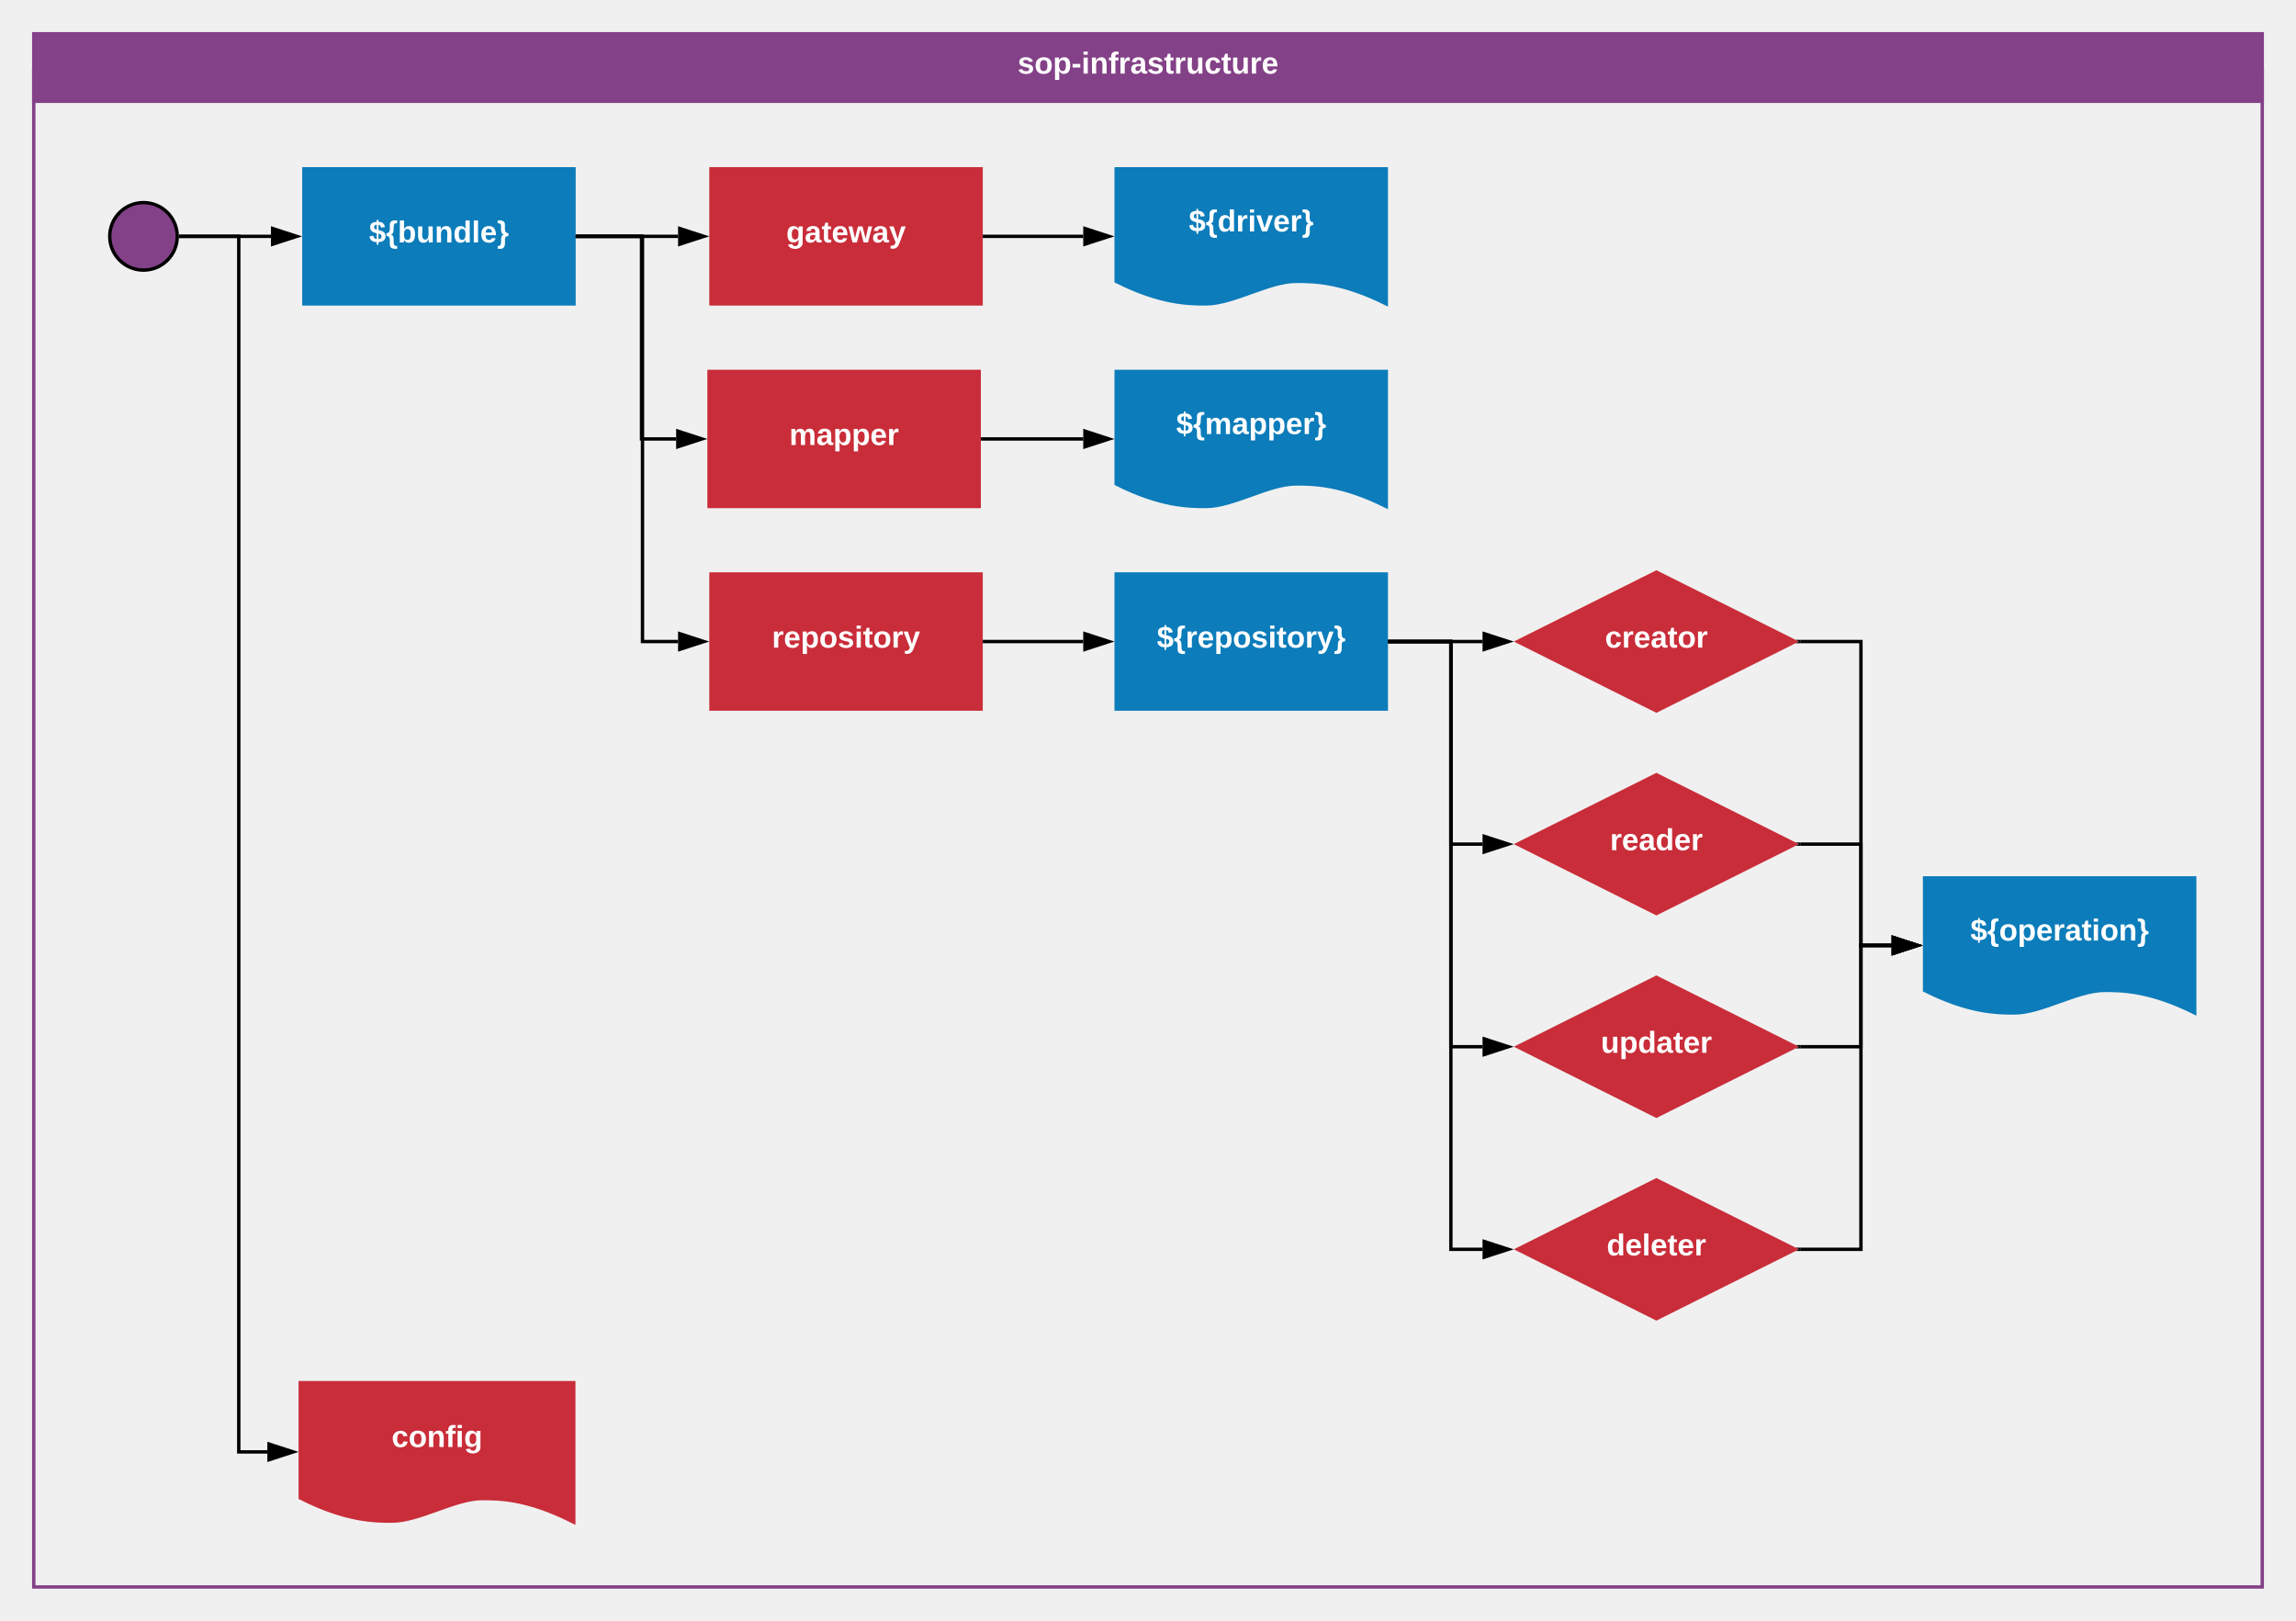
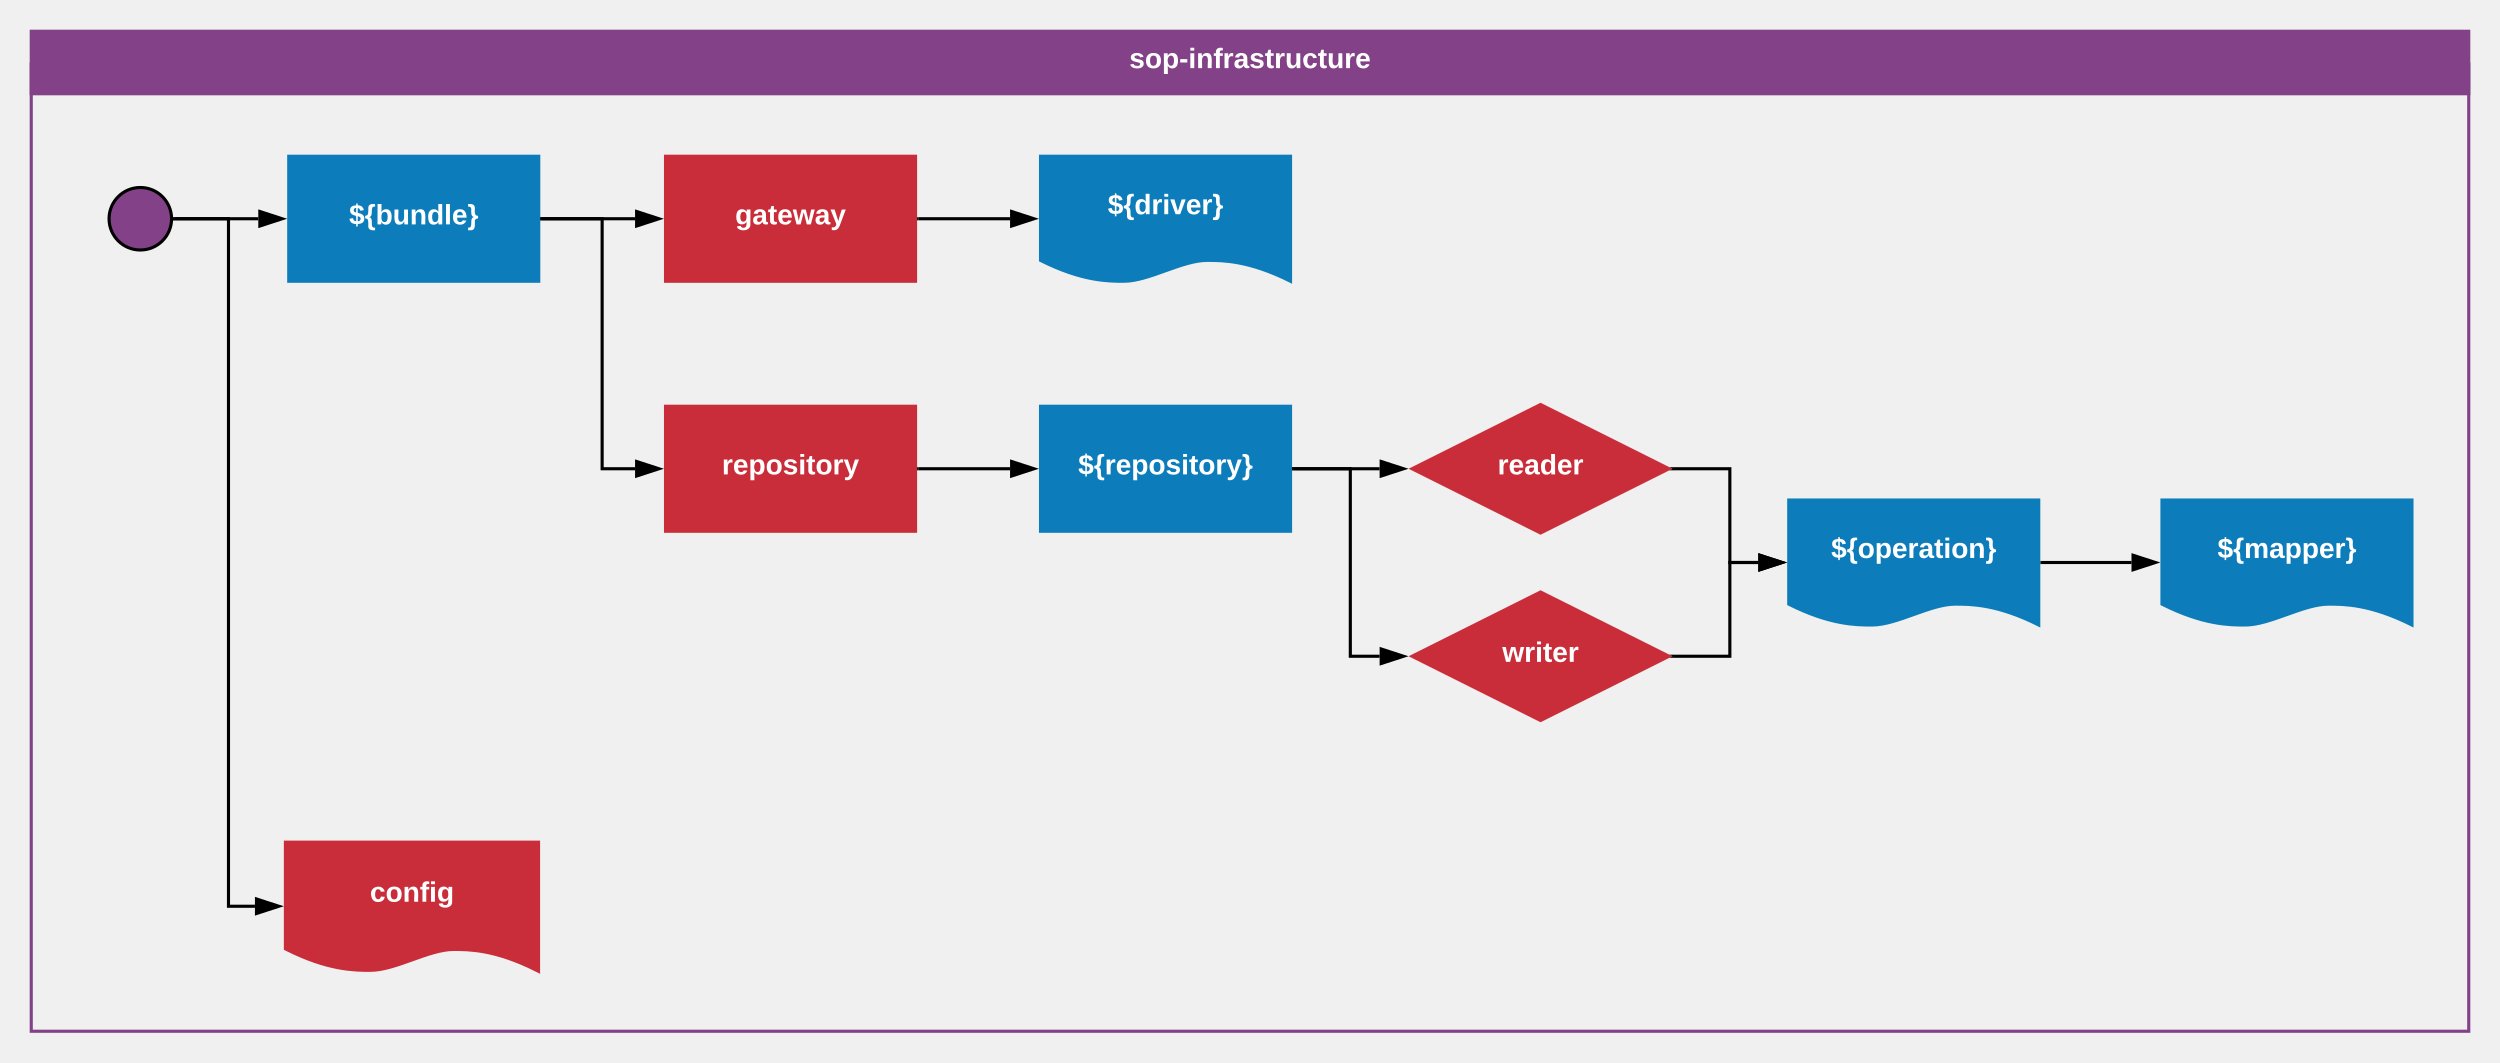
- <svg xmlns="http://www.w3.org/2000/svg" xmlns:ns1="lucid" xmlns:xlink="http://www.w3.org/1999/xlink" width="1360" height="960">
+ <svg xmlns="http://www.w3.org/2000/svg" xmlns:ns1="lucid" xmlns:xlink="http://www.w3.org/1999/xlink" width="1600" height="680">
  <g transform="translate(-60 -60)" ns1:page-tab-id="0_0">
-     <path d="M240 160h160v80H240z" stroke="#0c7cba" stroke-width="2" fill="#0c7cba" />
-     <use xlink:href="#a" transform="matrix(1,0,0,1,245,165) translate(33.6 38.6)" />
-     <path d="M481.14 160h160v80h-160z" stroke="#c92d39" stroke-width="2" fill="#c92d39" />
-     <use xlink:href="#b" transform="matrix(1,0,0,1,486.1376,165) translate(39.55 38.6)" />
-     <path d="M481.14 400h160v80h-160z" stroke="#c92d39" stroke-width="2" fill="#c92d39" />
-     <use xlink:href="#c" transform="matrix(1,0,0,1,486.1376,405) translate(31.1 38.6)" />
-     <path d="M721.14 400h160v80h-160z" stroke="#0c7cba" stroke-width="2" fill="#0c7cba" />
-     <use xlink:href="#d" transform="matrix(1,0,0,1,726.1376,405) translate(19.1 38.6)" />
-     <path d="M721.14 160h160v80c-26.72-13.36-43.36-13.36-53.44-13.36-16 0-37.28 13.36-53.28 13.36-9.92 0-26.72 0-53.28-13.36z" stroke="#0c7cba" stroke-width="2" fill="#0c7cba" />
-     <use xlink:href="#e" transform="matrix(1,0,0,1,726.1376,165) translate(38.025 32.1)" />
-     <path d="M1041.14 400l80 40-80 40-80-40z" stroke="#c92d39" stroke-width="4" fill="#c92d39" />
-     <use xlink:href="#f" transform="matrix(1,0,0,1,966.1376,405) translate(44.55 38.6)" />
-     <path d="M1041.14 520l80 40-80 40-80-40z" stroke="#c92d39" stroke-width="4" fill="#c92d39" />
-     <use xlink:href="#g" transform="matrix(1,0,0,1,966.1376,525) translate(47.525 38.6)" />
-     <path d="M1041.14 640l80 40-80 40-80-40z" stroke="#c92d39" stroke-width="4" fill="#c92d39" />
-     <use xlink:href="#h" transform="matrix(1,0,0,1,966.1376,645) translate(42.1 38.6)" />
-     <path d="M1041.14 760l80 40-80 40-80-40z" stroke="#c92d39" stroke-width="4" fill="#c92d39" />
-     <use xlink:href="#i" transform="matrix(1,0,0,1,966.1376,765) translate(45.55 38.6)" />
-     <path d="M167 200h53.5" stroke="#000" stroke-width="2" fill="none" />
-     <path d="M167.03 201h-1.15l.12-.96-.03-1.04h1.06z" />
-     <path d="M235.76 200l-14.26 4.64v-9.28z" stroke="#000" stroke-width="2" />
-     <path d="M402 200h59.64" stroke="#000" stroke-width="2" fill="none" />
-     <path d="M402.03 201H401v-2h1.03z" />
-     <path d="M476.9 200l-14.26 4.64v-9.28z" stroke="#000" stroke-width="2" />
-     <path d="M402 200h38.57v240h21.07" stroke="#000" stroke-width="2" fill="none" />
-     <path d="M402.03 201H401v-2h1.03z" />
-     <path d="M476.9 440l-14.26 4.64v-9.28z" stroke="#000" stroke-width="2" />
-     <path d="M643.14 200h58.5" stroke="#000" stroke-width="2" fill="none" />
-     <path d="M643.16 201h-1.02v-2h1.02z" />
-     <path d="M716.9 200l-14.26 4.64v-9.28z" stroke="#000" stroke-width="2" />
-     <path d="M643.14 440h58.5" stroke="#000" stroke-width="2" fill="none" />
-     <path d="M643.16 441h-1.02v-2h1.02z" />
-     <path d="M716.9 440l-14.26 4.64v-9.28z" stroke="#000" stroke-width="2" />
-     <path d="M883.14 440h55.02" stroke="#000" stroke-width="2" fill="none" />
-     <path d="M883.16 441h-1.02v-2h1.02z" />
-     <path d="M953.43 440l-14.27 4.64v-9.28z" stroke="#000" stroke-width="2" />
-     <path d="M883.14 440h36.26v120h18.76" stroke="#000" stroke-width="2" fill="none" />
-     <path d="M883.16 441h-1.02v-2h1.02z" />
-     <path d="M953.43 560l-14.27 4.64v-9.28z" stroke="#000" stroke-width="2" />
-     <path d="M883.14 440h36.26v360h18.76" stroke="#000" stroke-width="2" fill="none" />
-     <path d="M883.16 441h-1.02v-2h1.02z" />
-     <path d="M953.43 800l-14.27 4.64v-9.28z" stroke="#000" stroke-width="2" />
-     <path d="M883.14 440h36.26v240h18.76" stroke="#000" stroke-width="2" fill="none" />
-     <path d="M883.16 441h-1.02v-2h1.02z" />
-     <path d="M953.43 680l-14.27 4.64v-9.28z" stroke="#000" stroke-width="2" />
-     <path d="M80 100v900h1320V100" stroke="#834187" stroke-width="2" fill="none" />
-     <path d="M80 80h1320v40H80z" stroke="#834187" stroke-width="2" fill="#834187" />
-     <use xlink:href="#j" transform="matrix(1,0,0,1,100,80) translate(562.725 23.6)" />
-     <path d="M238.86 880h160v80c-26.72-13.36-43.36-13.36-53.44-13.36-16 0-37.28 13.36-53.28 13.36-9.92 0-26.72 0-53.28-13.36z" stroke="#c92d39" stroke-width="4" fill="#c92d39" />
-     <use xlink:href="#k" transform="matrix(1,0,0,1,243.8624,885) translate(48.1 32.1)" />
-     <path d="M167 200h34.43v720h16.93" stroke="#000" stroke-width="2" fill="none" />
-     <path d="M167.03 201h-1.15l.12-.96-.03-1.04h1.06z" />
-     <path d="M233.63 920l-14.27 4.64v-9.28z" stroke="#000" stroke-width="2" />
-     <path d="M1126.6 440h35.7v180h18.2" stroke="#000" stroke-width="2" fill="none" />
-     <path d="M1126.64 441h-3.03l2-1-2-1h3.04z" />
-     <path d="M1195.76 620l-14.26 4.64v-9.28z" stroke="#000" stroke-width="2" />
-     <path d="M1126.6 560h35.7v60h18.2" stroke="#000" stroke-width="2" fill="none" />
-     <path d="M1126.64 561h-3.03l2-1-2-1h3.04z" />
-     <path d="M1195.76 620l-14.26 4.64v-9.28z" stroke="#000" stroke-width="2" />
-     <path d="M165 200c0 11.05-8.95 20-20 20s-20-8.95-20-20 8.95-20 20-20 20 8.95 20 20z" stroke="#000" stroke-width="2" fill="#834187" />
-     <path d="M480 280h160v80H480z" stroke="#c92d39" stroke-width="2" fill="#c92d39" />
-     <use xlink:href="#l" transform="matrix(1,0,0,1,485,285) translate(42.55 38.6)" />
-     <path d="M402 200h38v120h20.5" stroke="#000" stroke-width="2" fill="none" />
-     <path d="M402.03 201H401v-2h1.03z" />
-     <path d="M475.76 320l-14.26 4.64v-9.28z" stroke="#000" stroke-width="2" />
-     <path d="M721.14 280h160v80c-26.72-13.36-43.36-13.36-53.44-13.36-16 0-37.28 13.36-53.28 13.36-9.92 0-26.72 0-53.28-13.36z" stroke="#0c7cba" stroke-width="2" fill="#0c7cba" />
-     <use xlink:href="#m" transform="matrix(1,0,0,1,726.1376,285) translate(30.55 32.1)" />
-     <path d="M642 320h59.64" stroke="#000" stroke-width="2" fill="none" />
-     <path d="M642.03 321H641v-2h1.03z" />
-     <path d="M716.9 320l-14.26 4.64v-9.28z" stroke="#000" stroke-width="2" />
-     <path d="M1126.6 800h35.7V620h18.2" stroke="#000" stroke-width="2" fill="none" />
-     <path d="M1126.64 801h-3.03l2-1-2-1h3.04z" />
-     <path d="M1195.76 620l-14.26 4.64v-9.28z" stroke="#000" stroke-width="2" />
-     <path d="M1126.6 680h35.7v-60h18.2" stroke="#000" stroke-width="2" fill="none" />
-     <path d="M1126.64 681h-3.03l2-1-2-1h3.04z" />
-     <path d="M1195.76 620l-14.26 4.64v-9.28z" stroke="#000" stroke-width="2" />
-     <path d="M1200 580h160v80c-26.72-13.36-43.36-13.36-53.44-13.36-16 0-37.28 13.36-53.28 13.36-9.92 0-26.72 0-53.28-13.36z" stroke="#0c7cba" stroke-width="2" fill="#0c7cba" />
-     <use xlink:href="#n" transform="matrix(1,0,0,1,1205,585) translate(22.125 32.1)" />
+     <path d="M244.8 160h160v80h-160z" stroke="#0c7cba" stroke-width="2" fill="#0c7cba" />
+     <use xlink:href="#a" transform="matrix(1,0,0,1,249.8,165) translate(33.6 38.6)" />
+     <path d="M485.94 160h160v80h-160z" stroke="#c92d39" stroke-width="2" fill="#c92d39" />
+     <use xlink:href="#b" transform="matrix(1,0,0,1,490.9376,165) translate(39.55 38.6)" />
+     <path d="M485.94 320h160v80h-160z" stroke="#c92d39" stroke-width="2" fill="#c92d39" />
+     <use xlink:href="#c" transform="matrix(1,0,0,1,490.9376,325) translate(31.1 38.6)" />
+     <path d="M725.94 320h160v80h-160z" stroke="#0c7cba" stroke-width="2" fill="#0c7cba" />
+     <use xlink:href="#d" transform="matrix(1,0,0,1,730.9376,325) translate(19.1 38.6)" />
+     <path d="M725.94 160h160v80c-26.72-13.36-43.36-13.36-53.44-13.36-16 0-37.28 13.36-53.28 13.36-9.92 0-26.72 0-53.28-13.36z" stroke="#0c7cba" stroke-width="2" fill="#0c7cba" />
+     <use xlink:href="#e" transform="matrix(1,0,0,1,730.9376,165) translate(38.025 32.1)" />
+     <path d="M1045.94 320l80 40-80 40-80-40z" stroke="#c92d39" stroke-width="4" fill="#c92d39" />
+     <use xlink:href="#f" transform="matrix(1,0,0,1,970.9376,325) translate(47.525 38.6)" />
+     <path d="M1045.94 440l80 40-80 40-80-40z" stroke="#c92d39" stroke-width="4" fill="#c92d39" />
+     <use xlink:href="#g" transform="matrix(1,0,0,1,970.9376,445) translate(50.525 38.6)" />
+     <path d="M171.8 200h53.5" stroke="#000" stroke-width="2" fill="none" />
+     <path d="M171.83 201h-1.15l.12-.96-.03-1.04h1.06z" />
+     <path d="M240.56 200l-14.26 4.64v-9.28z" stroke="#000" stroke-width="2" />
+     <path d="M406.8 200h59.64" stroke="#000" stroke-width="2" fill="none" />
+     <path d="M406.83 201h-1.03v-2h1.03z" />
+     <path d="M481.7 200l-14.26 4.64v-9.28z" stroke="#000" stroke-width="2" />
+     <path d="M406.8 200h38.57v160h21.07" stroke="#000" stroke-width="2" fill="none" />
+     <path d="M406.83 201h-1.03v-2h1.03z" />
+     <path d="M481.7 360l-14.26 4.64v-9.28z" stroke="#000" stroke-width="2" />
+     <path d="M647.94 200h58.5" stroke="#000" stroke-width="2" fill="none" />
+     <path d="M647.96 201h-1.02v-2h1.02z" />
+     <path d="M721.7 200l-14.26 4.64v-9.28z" stroke="#000" stroke-width="2" />
+     <path d="M647.94 360h58.5" stroke="#000" stroke-width="2" fill="none" />
+     <path d="M647.96 361h-1.02v-2h1.02z" />
+     <path d="M721.7 360l-14.26 4.64v-9.28z" stroke="#000" stroke-width="2" />
+     <path d="M887.94 360h55.02" stroke="#000" stroke-width="2" fill="none" />
+     <path d="M887.96 361h-1.02v-2h1.02z" />
+     <path d="M958.23 360l-14.27 4.64v-9.28z" stroke="#000" stroke-width="2" />
+     <path d="M887.94 360h36.26v120h18.76" stroke="#000" stroke-width="2" fill="none" />
+     <path d="M887.96 361h-1.02v-2h1.02z" />
+     <path d="M958.23 480l-14.27 4.64v-9.28z" stroke="#000" stroke-width="2" />
+     <path d="M80 100v620h1560V100" stroke="#834187" stroke-width="2" fill="none" />
+     <path d="M80 80h1560v40H80z" stroke="#834187" stroke-width="2" fill="#834187" />
+     <use xlink:href="#h" transform="matrix(1,0,0,1,100,80) translate(682.725 23.6)" />
+     <path d="M243.66 600h160v80c-26.72-13.36-43.36-13.36-53.44-13.36-16 0-37.28 13.36-53.28 13.36-9.92 0-26.72 0-53.28-13.36z" stroke="#c92d39" stroke-width="4" fill="#c92d39" />
+     <use xlink:href="#i" transform="matrix(1,0,0,1,248.6624,605) translate(48.1 32.1)" />
+     <path d="M171.8 200h34.43v440h16.93" stroke="#000" stroke-width="2" fill="none" />
+     <path d="M171.83 201h-1.15l.12-.96-.03-1.04h1.06z" />
+     <path d="M238.43 640l-14.27 4.64v-9.28z" stroke="#000" stroke-width="2" />
+     <path d="M1131.4 360h35.7v60h18.2" stroke="#000" stroke-width="2" fill="none" />
+     <path d="M1131.44 361h-3.03l2-1-2-1h3.04z" />
+     <path d="M1200.56 420l-14.26 4.64v-9.28z" stroke="#000" stroke-width="2" />
+     <path d="M169.8 200c0 11.05-8.95 20-20 20s-20-8.95-20-20 8.95-20 20-20 20 8.95 20 20z" stroke="#000" stroke-width="2" fill="#834187" />
+     <path d="M1443.66 380h160v80c-26.72-13.36-43.36-13.36-53.44-13.36-16 0-37.28 13.36-53.28 13.36-9.92 0-26.72 0-53.28-13.36z" stroke="#0c7cba" stroke-width="2" fill="#0c7cba" />
+     <use xlink:href="#j" transform="matrix(1,0,0,1,1448.662,385) translate(30.55 32.1)" />
+     <path d="M1366.8 420h57.36" stroke="#000" stroke-width="2" fill="none" />
+     <path d="M1366.83 421h-1.03v-2h1.03z" />
+     <path d="M1439.43 420l-14.27 4.64v-9.28z" stroke="#000" stroke-width="2" />
+     <path d="M1131.4 480h35.7v-60h18.2" stroke="#000" stroke-width="2" fill="none" />
+     <path d="M1131.44 481h-3.03l2-1-2-1h3.04z" />
+     <path d="M1200.56 420l-14.26 4.64v-9.28z" stroke="#000" stroke-width="2" />
+     <path d="M1204.8 380h160v80c-26.72-13.36-43.36-13.36-53.44-13.36-16 0-37.28 13.36-53.28 13.36-9.92 0-26.72 0-53.28-13.36z" stroke="#0c7cba" stroke-width="2" fill="#0c7cba" />
+     <use xlink:href="#k" transform="matrix(1,0,0,1,1209.8,385) translate(22.125 32.1)" />
    <defs>
-       <path fill="#fff" d="M111-147c44 9 85 22 84 75-1 49-35 65-84 68v31H91V-4C40-5 12-27 5-72l45-8c4 24 15 38 41 40-2-22 4-51-2-69-39-10-76-22-76-72 0-47 35-60 78-63v-23h20v23c47 1 70 23 78 62l-46 7c-4-18-12-32-32-34v62zm-20-63c-33-4-45 46-13 54 4 1 8 2 13 4v-58zm20 170c39 5 53-51 15-60-7-2-7-2-15-4v64" id="o" />
-       <path fill="#fff" d="M133 41v34c-50 4-88-6-87-53 0-46 9-101-40-98v-34c48 2 40-52 40-98-1-47 37-57 87-53v34c-79-14-6 124-77 134 73 11-4 147 77 134" id="p" />
-       <path fill="#fff" d="M135-194c52 0 70 43 70 98 0 56-19 99-73 100-30 1-46-15-58-35L72 0H24l1-261h50v104c11-23 29-37 60-37zM114-30c31 0 40-27 40-66 0-37-7-63-39-63s-41 28-41 65c0 36 8 64 40 64" id="q" />
-       <path fill="#fff" d="M85 4C-2 5 27-109 22-190h50c7 57-23 150 33 157 60-5 35-97 40-157h50l1 190h-47c-2-12 1-28-3-38-12 25-28 42-61 42" id="r" />
-       <path fill="#fff" d="M135-194c87-1 58 113 63 194h-50c-7-57 23-157-34-157-59 0-34 97-39 157H25l-1-190h47c2 12-1 28 3 38 12-26 28-41 61-42" id="s" />
-       <path fill="#fff" d="M88-194c31-1 46 15 58 34l-1-101h50l1 261h-48c-2-10 0-23-3-31C134-8 116 4 84 4 32 4 16-41 15-95c0-56 19-97 73-99zm17 164c33 0 40-30 41-66 1-37-9-64-41-64s-38 30-39 65c0 43 13 65 39 65" id="t" />
-       <path fill="#fff" d="M25 0v-261h50V0H25" id="u" />
-       <path fill="#fff" d="M185-48c-13 30-37 53-82 52C43 2 14-33 14-96s30-98 90-98c62 0 83 45 84 108H66c0 31 8 55 39 56 18 0 30-7 34-22zm-45-69c5-46-57-63-70-21-2 6-4 13-4 21h74" id="v" />
-       <path fill="#fff" d="M94-36c2 56 4 113-52 111H8V41C85 54 13-83 84-94c-39-5-38-51-36-97 1-27-12-38-40-36v-34c49-4 87 6 86 53s-8 101 41 98v34c-26 1-42 13-41 40" id="w" />
+       <path fill="#fff" d="M111-147c44 9 85 22 84 75-1 49-35 65-84 68v31H91V-4C40-5 12-27 5-72l45-8c4 24 15 38 41 40-2-22 4-51-2-69-39-10-76-22-76-72 0-47 35-60 78-63v-23h20v23c47 1 70 23 78 62l-46 7c-4-18-12-32-32-34v62zm-20-63c-33-4-45 46-13 54 4 1 8 2 13 4v-58zm20 170c39 5 53-51 15-60-7-2-7-2-15-4v64" id="l" />
+       <path fill="#fff" d="M133 41v34c-50 4-88-6-87-53 0-46 9-101-40-98v-34c48 2 40-52 40-98-1-47 37-57 87-53v34c-79-14-6 124-77 134 73 11-4 147 77 134" id="m" />
+       <path fill="#fff" d="M135-194c52 0 70 43 70 98 0 56-19 99-73 100-30 1-46-15-58-35L72 0H24l1-261h50v104c11-23 29-37 60-37zM114-30c31 0 40-27 40-66 0-37-7-63-39-63s-41 28-41 65c0 36 8 64 40 64" id="n" />
+       <path fill="#fff" d="M85 4C-2 5 27-109 22-190h50c7 57-23 150 33 157 60-5 35-97 40-157h50l1 190h-47c-2-12 1-28-3-38-12 25-28 42-61 42" id="o" />
+       <path fill="#fff" d="M135-194c87-1 58 113 63 194h-50c-7-57 23-157-34-157-59 0-34 97-39 157H25l-1-190h47c2 12-1 28 3 38 12-26 28-41 61-42" id="p" />
+       <path fill="#fff" d="M88-194c31-1 46 15 58 34l-1-101h50l1 261h-48c-2-10 0-23-3-31C134-8 116 4 84 4 32 4 16-41 15-95c0-56 19-97 73-99zm17 164c33 0 40-30 41-66 1-37-9-64-41-64s-38 30-39 65c0 43 13 65 39 65" id="q" />
+       <path fill="#fff" d="M25 0v-261h50V0H25" id="r" />
+       <path fill="#fff" d="M185-48c-13 30-37 53-82 52C43 2 14-33 14-96s30-98 90-98c62 0 83 45 84 108H66c0 31 8 55 39 56 18 0 30-7 34-22zm-45-69c5-46-57-63-70-21-2 6-4 13-4 21h74" id="s" />
+       <path fill="#fff" d="M94-36c2 56 4 113-52 111H8V41C85 54 13-83 84-94c-39-5-38-51-36-97 1-27-12-38-40-36v-34c49-4 87 6 86 53s-8 101 41 98v34c-26 1-42 13-41 40" id="t" />
      <g id="a">
-         <use transform="matrix(0.05,0,0,0.05,0,0)" xlink:href="#o" />
-         <use transform="matrix(0.05,0,0,0.05,10,0)" xlink:href="#p" />
+         <use transform="matrix(0.05,0,0,0.05,0,0)" xlink:href="#l" />
+         <use transform="matrix(0.05,0,0,0.05,10,0)" xlink:href="#m" />
+         <use transform="matrix(0.05,0,0,0.05,17,0)" xlink:href="#n" />
+         <use transform="matrix(0.05,0,0,0.05,27.95,0)" xlink:href="#o" />
+         <use transform="matrix(0.05,0,0,0.05,38.9,0)" xlink:href="#p" />
+         <use transform="matrix(0.05,0,0,0.05,49.85,0)" xlink:href="#q" />
+         <use transform="matrix(0.05,0,0,0.05,60.8,0)" xlink:href="#r" />
+         <use transform="matrix(0.05,0,0,0.05,65.8,0)" xlink:href="#s" />
+         <use transform="matrix(0.05,0,0,0.05,75.8,0)" xlink:href="#t" />
+       </g>
+       <path fill="#fff" d="M195-6C206 82 75 100 31 46c-4-6-6-13-8-21l49-6c3 16 16 24 34 25 40 0 42-37 40-79-11 22-30 35-61 35-53 0-70-43-70-97 0-56 18-96 73-97 30 0 46 14 59 34l2-30h47zm-90-29c32 0 41-27 41-63 0-35-9-62-40-62-32 0-39 29-40 63 0 36 9 62 39 62" id="u" />
+       <path fill="#fff" d="M133-34C117-15 103 5 69 4 32 3 11-16 11-54c-1-60 55-63 116-61 1-26-3-47-28-47-18 1-26 9-28 27l-52-2c7-38 36-58 82-57s74 22 75 68l1 82c-1 14 12 18 25 15v27c-30 8-71 5-69-32zm-48 3c29 0 43-24 42-57-32 0-66-3-65 30 0 17 8 27 23 27" id="v" />
+       <path fill="#fff" d="M115-3C79 11 28 4 28-45v-112H4v-33h27l15-45h31v45h36v33H77v99c-1 23 16 31 38 25v30" id="w" />
+       <path fill="#fff" d="M231 0h-52l-39-155L100 0H48L-1-190h46L77-45c9-52 24-97 36-145h53l37 145 32-145h46" id="x" />
+       <path fill="#fff" d="M123 10C108 53 80 86 19 72V37c35 8 53-11 59-39L3-190h52l48 148c12-52 28-100 44-148h51" id="y" />
+       <g id="b">
+         <use transform="matrix(0.05,0,0,0.05,0,0)" xlink:href="#u" />
+         <use transform="matrix(0.05,0,0,0.05,10.95,0)" xlink:href="#v" />
+         <use transform="matrix(0.05,0,0,0.05,20.95,0)" xlink:href="#w" />
+         <use transform="matrix(0.05,0,0,0.05,26.9,0)" xlink:href="#s" />
+         <use transform="matrix(0.05,0,0,0.05,36.9,0)" xlink:href="#x" />
+         <use transform="matrix(0.05,0,0,0.05,50.9,0)" xlink:href="#v" />
+         <use transform="matrix(0.05,0,0,0.05,60.9,0)" xlink:href="#y" />
+       </g>
+       <path fill="#fff" d="M135-150c-39-12-60 13-60 57V0H25l-1-190h47c2 13-1 29 3 40 6-28 27-53 61-41v41" id="z" />
+       <path fill="#fff" d="M135-194c53 0 70 44 70 98 0 56-19 98-73 100-31 1-45-17-59-34 3 33 2 69 2 105H25l-1-265h48c2 10 0 23 3 31 11-24 29-35 60-35zM114-30c33 0 39-31 40-66 0-38-9-64-40-64-56 0-55 130 0 130" id="A" />
+       <path fill="#fff" d="M110-194c64 0 96 36 96 99 0 64-35 99-97 99-61 0-95-36-95-99 0-62 34-99 96-99zm-1 164c35 0 45-28 45-65 0-40-10-65-43-65-34 0-45 26-45 65 0 36 10 65 43 65" id="B" />
+       <path fill="#fff" d="M137-138c1-29-70-34-71-4 15 46 118 7 119 86 1 83-164 76-172 9l43-7c4 19 20 25 44 25 33 8 57-30 24-41C81-84 22-81 20-136c-2-80 154-74 161-7" id="C" />
+       <path fill="#fff" d="M25-224v-37h50v37H25zM25 0v-190h50V0H25" id="D" />
+       <g id="c">
+         <use transform="matrix(0.05,0,0,0.05,0,0)" xlink:href="#z" />
+         <use transform="matrix(0.05,0,0,0.05,7,0)" xlink:href="#s" />
+         <use transform="matrix(0.05,0,0,0.05,17,0)" xlink:href="#A" />
+         <use transform="matrix(0.05,0,0,0.05,27.95,0)" xlink:href="#B" />
+         <use transform="matrix(0.05,0,0,0.05,38.9,0)" xlink:href="#C" />
+         <use transform="matrix(0.05,0,0,0.05,48.9,0)" xlink:href="#D" />
+         <use transform="matrix(0.05,0,0,0.05,53.9,0)" xlink:href="#w" />
+         <use transform="matrix(0.05,0,0,0.05,59.85,0)" xlink:href="#B" />
+         <use transform="matrix(0.05,0,0,0.05,70.8,0)" xlink:href="#z" />
+         <use transform="matrix(0.05,0,0,0.05,77.8,0)" xlink:href="#y" />
+       </g>
+       <g id="d">
+         <use transform="matrix(0.05,0,0,0.05,0,0)" xlink:href="#l" />
+         <use transform="matrix(0.05,0,0,0.05,10,0)" xlink:href="#m" />
+         <use transform="matrix(0.05,0,0,0.05,17,0)" xlink:href="#z" />
+         <use transform="matrix(0.05,0,0,0.05,24,0)" xlink:href="#s" />
+         <use transform="matrix(0.05,0,0,0.05,34,0)" xlink:href="#A" />
+         <use transform="matrix(0.05,0,0,0.05,44.95,0)" xlink:href="#B" />
+         <use transform="matrix(0.05,0,0,0.05,55.9,0)" xlink:href="#C" />
+         <use transform="matrix(0.05,0,0,0.05,65.9,0)" xlink:href="#D" />
+         <use transform="matrix(0.05,0,0,0.05,70.9,0)" xlink:href="#w" />
+         <use transform="matrix(0.05,0,0,0.05,76.85,0)" xlink:href="#B" />
+         <use transform="matrix(0.05,0,0,0.05,87.8,0)" xlink:href="#z" />
+         <use transform="matrix(0.05,0,0,0.05,94.8,0)" xlink:href="#y" />
+         <use transform="matrix(0.05,0,0,0.05,104.8,0)" xlink:href="#t" />
+       </g>
+       <path fill="#fff" d="M128 0H69L1-190h53L99-40l48-150h52" id="E" />
+       <g id="e">
+         <use transform="matrix(0.05,0,0,0.05,0,0)" xlink:href="#l" />
+         <use transform="matrix(0.05,0,0,0.05,10,0)" xlink:href="#m" />
        <use transform="matrix(0.05,0,0,0.05,17,0)" xlink:href="#q" />
-         <use transform="matrix(0.05,0,0,0.05,27.95,0)" xlink:href="#r" />
+         <use transform="matrix(0.05,0,0,0.05,27.95,0)" xlink:href="#z" />
+         <use transform="matrix(0.05,0,0,0.05,34.95,0)" xlink:href="#D" />
+         <use transform="matrix(0.05,0,0,0.05,39.95,0)" xlink:href="#E" />
+         <use transform="matrix(0.05,0,0,0.05,49.95,0)" xlink:href="#s" />
+         <use transform="matrix(0.05,0,0,0.05,59.95,0)" xlink:href="#z" />
+         <use transform="matrix(0.05,0,0,0.05,66.95,0)" xlink:href="#t" />
+       </g>
+       <g id="f">
+         <use transform="matrix(0.05,0,0,0.05,0,0)" xlink:href="#z" />
+         <use transform="matrix(0.05,0,0,0.05,7,0)" xlink:href="#s" />
+         <use transform="matrix(0.05,0,0,0.05,17,0)" xlink:href="#v" />
+         <use transform="matrix(0.05,0,0,0.05,27,0)" xlink:href="#q" />
+         <use transform="matrix(0.05,0,0,0.05,37.95,0)" xlink:href="#s" />
+         <use transform="matrix(0.05,0,0,0.05,47.95,0)" xlink:href="#z" />
+       </g>
+       <g id="g">
+         <use transform="matrix(0.05,0,0,0.05,0,0)" xlink:href="#x" />
+         <use transform="matrix(0.05,0,0,0.05,14,0)" xlink:href="#z" />
+         <use transform="matrix(0.05,0,0,0.05,21,0)" xlink:href="#D" />
+         <use transform="matrix(0.05,0,0,0.05,26,0)" xlink:href="#w" />
+         <use transform="matrix(0.05,0,0,0.05,31.95,0)" xlink:href="#s" />
+         <use transform="matrix(0.05,0,0,0.05,41.95,0)" xlink:href="#z" />
+       </g>
+       <path fill="#fff" d="M14-72v-43h91v43H14" id="F" />
+       <path fill="#fff" d="M121-226c-27-7-43 5-38 36h38v33H83V0H34v-157H6v-33h28c-9-59 32-81 87-68v32" id="G" />
+       <path fill="#fff" d="M190-63c-7 42-38 67-86 67-59 0-84-38-90-98-12-110 154-137 174-36l-49 2c-2-19-15-32-35-32-30 0-35 28-38 64-6 74 65 87 74 30" id="H" />
+       <g id="h">
+         <use transform="matrix(0.05,0,0,0.05,0,0)" xlink:href="#C" />
+         <use transform="matrix(0.05,0,0,0.05,10,0)" xlink:href="#B" />
+         <use transform="matrix(0.05,0,0,0.05,20.95,0)" xlink:href="#A" />
+         <use transform="matrix(0.05,0,0,0.05,31.9,0)" xlink:href="#F" />
+         <use transform="matrix(0.05,0,0,0.05,37.85,0)" xlink:href="#D" />
+         <use transform="matrix(0.05,0,0,0.05,42.85,0)" xlink:href="#p" />
+         <use transform="matrix(0.05,0,0,0.05,53.8,0)" xlink:href="#G" />
+         <use transform="matrix(0.05,0,0,0.05,59.75,0)" xlink:href="#z" />
+         <use transform="matrix(0.05,0,0,0.05,66.75,0)" xlink:href="#v" />
+         <use transform="matrix(0.05,0,0,0.05,76.75,0)" xlink:href="#C" />
+         <use transform="matrix(0.05,0,0,0.05,86.75,0)" xlink:href="#w" />
+         <use transform="matrix(0.05,0,0,0.05,92.7,0)" xlink:href="#z" />
+         <use transform="matrix(0.05,0,0,0.05,99.7,0)" xlink:href="#o" />
+         <use transform="matrix(0.05,0,0,0.05,110.65,0)" xlink:href="#H" />
+         <use transform="matrix(0.05,0,0,0.05,120.65,0)" xlink:href="#w" />
+         <use transform="matrix(0.05,0,0,0.05,126.6,0)" xlink:href="#o" />
+         <use transform="matrix(0.05,0,0,0.05,137.55,0)" xlink:href="#z" />
+         <use transform="matrix(0.05,0,0,0.05,144.55,0)" xlink:href="#s" />
+       </g>
+       <g id="i">
+         <use transform="matrix(0.05,0,0,0.05,0,0)" xlink:href="#H" />
+         <use transform="matrix(0.05,0,0,0.05,10,0)" xlink:href="#B" />
+         <use transform="matrix(0.05,0,0,0.05,20.95,0)" xlink:href="#p" />
+         <use transform="matrix(0.05,0,0,0.05,31.9,0)" xlink:href="#G" />
+         <use transform="matrix(0.05,0,0,0.05,37.85,0)" xlink:href="#D" />
+         <use transform="matrix(0.05,0,0,0.05,42.85,0)" xlink:href="#u" />
+       </g>
+       <path fill="#fff" d="M220-157c-53 9-28 100-34 157h-49v-107c1-27-5-49-29-50C55-147 81-57 75 0H25l-1-190h47c2 12-1 28 3 38 10-53 101-56 108 0 13-22 24-43 59-42 82 1 51 116 57 194h-49v-107c-1-25-5-48-29-50" id="I" />
+       <g id="j">
+         <use transform="matrix(0.05,0,0,0.05,0,0)" xlink:href="#l" />
+         <use transform="matrix(0.05,0,0,0.05,10,0)" xlink:href="#m" />
+         <use transform="matrix(0.05,0,0,0.05,17,0)" xlink:href="#I" />
+         <use transform="matrix(0.05,0,0,0.05,33,0)" xlink:href="#v" />
+         <use transform="matrix(0.05,0,0,0.05,43,0)" xlink:href="#A" />
+         <use transform="matrix(0.05,0,0,0.05,53.95,0)" xlink:href="#A" />
+         <use transform="matrix(0.05,0,0,0.05,64.9,0)" xlink:href="#s" />
+         <use transform="matrix(0.05,0,0,0.05,74.9,0)" xlink:href="#z" />
+         <use transform="matrix(0.05,0,0,0.05,81.9,0)" xlink:href="#t" />
+       </g>
+       <g id="k">
+         <use transform="matrix(0.05,0,0,0.05,0,0)" xlink:href="#l" />
+         <use transform="matrix(0.05,0,0,0.05,10,0)" xlink:href="#m" />
+         <use transform="matrix(0.05,0,0,0.05,17,0)" xlink:href="#B" />
+         <use transform="matrix(0.05,0,0,0.05,27.95,0)" xlink:href="#A" />
        <use transform="matrix(0.05,0,0,0.05,38.9,0)" xlink:href="#s" />
-         <use transform="matrix(0.05,0,0,0.05,49.85,0)" xlink:href="#t" />
-         <use transform="matrix(0.05,0,0,0.05,60.8,0)" xlink:href="#u" />
-         <use transform="matrix(0.05,0,0,0.05,65.8,0)" xlink:href="#v" />
-         <use transform="matrix(0.05,0,0,0.05,75.8,0)" xlink:href="#w" />
-       </g>
-       <path fill="#fff" d="M195-6C206 82 75 100 31 46c-4-6-6-13-8-21l49-6c3 16 16 24 34 25 40 0 42-37 40-79-11 22-30 35-61 35-53 0-70-43-70-97 0-56 18-96 73-97 30 0 46 14 59 34l2-30h47zm-90-29c32 0 41-27 41-63 0-35-9-62-40-62-32 0-39 29-40 63 0 36 9 62 39 62" id="x" />
-       <path fill="#fff" d="M133-34C117-15 103 5 69 4 32 3 11-16 11-54c-1-60 55-63 116-61 1-26-3-47-28-47-18 1-26 9-28 27l-52-2c7-38 36-58 82-57s74 22 75 68l1 82c-1 14 12 18 25 15v27c-30 8-71 5-69-32zm-48 3c29 0 43-24 42-57-32 0-66-3-65 30 0 17 8 27 23 27" id="y" />
-       <path fill="#fff" d="M115-3C79 11 28 4 28-45v-112H4v-33h27l15-45h31v45h36v33H77v99c-1 23 16 31 38 25v30" id="z" />
-       <path fill="#fff" d="M231 0h-52l-39-155L100 0H48L-1-190h46L77-45c9-52 24-97 36-145h53l37 145 32-145h46" id="A" />
-       <path fill="#fff" d="M123 10C108 53 80 86 19 72V37c35 8 53-11 59-39L3-190h52l48 148c12-52 28-100 44-148h51" id="B" />
-       <g id="b">
-         <use transform="matrix(0.05,0,0,0.05,0,0)" xlink:href="#x" />
-         <use transform="matrix(0.05,0,0,0.05,10.95,0)" xlink:href="#y" />
-         <use transform="matrix(0.05,0,0,0.05,20.95,0)" xlink:href="#z" />
-         <use transform="matrix(0.05,0,0,0.05,26.9,0)" xlink:href="#v" />
-         <use transform="matrix(0.05,0,0,0.05,36.9,0)" xlink:href="#A" />
-         <use transform="matrix(0.05,0,0,0.05,50.9,0)" xlink:href="#y" />
-         <use transform="matrix(0.05,0,0,0.05,60.9,0)" xlink:href="#B" />
-       </g>
-       <path fill="#fff" d="M135-150c-39-12-60 13-60 57V0H25l-1-190h47c2 13-1 29 3 40 6-28 27-53 61-41v41" id="C" />
-       <path fill="#fff" d="M135-194c53 0 70 44 70 98 0 56-19 98-73 100-31 1-45-17-59-34 3 33 2 69 2 105H25l-1-265h48c2 10 0 23 3 31 11-24 29-35 60-35zM114-30c33 0 39-31 40-66 0-38-9-64-40-64-56 0-55 130 0 130" id="D" />
-       <path fill="#fff" d="M110-194c64 0 96 36 96 99 0 64-35 99-97 99-61 0-95-36-95-99 0-62 34-99 96-99zm-1 164c35 0 45-28 45-65 0-40-10-65-43-65-34 0-45 26-45 65 0 36 10 65 43 65" id="E" />
-       <path fill="#fff" d="M137-138c1-29-70-34-71-4 15 46 118 7 119 86 1 83-164 76-172 9l43-7c4 19 20 25 44 25 33 8 57-30 24-41C81-84 22-81 20-136c-2-80 154-74 161-7" id="F" />
-       <path fill="#fff" d="M25-224v-37h50v37H25zM25 0v-190h50V0H25" id="G" />
-       <g id="c">
-         <use transform="matrix(0.05,0,0,0.05,0,0)" xlink:href="#C" />
-         <use transform="matrix(0.05,0,0,0.05,7,0)" xlink:href="#v" />
-         <use transform="matrix(0.05,0,0,0.05,17,0)" xlink:href="#D" />
-         <use transform="matrix(0.05,0,0,0.05,27.95,0)" xlink:href="#E" />
-         <use transform="matrix(0.05,0,0,0.05,38.9,0)" xlink:href="#F" />
-         <use transform="matrix(0.05,0,0,0.05,48.9,0)" xlink:href="#G" />
-         <use transform="matrix(0.05,0,0,0.05,53.9,0)" xlink:href="#z" />
-         <use transform="matrix(0.05,0,0,0.05,59.85,0)" xlink:href="#E" />
-         <use transform="matrix(0.05,0,0,0.05,70.8,0)" xlink:href="#C" />
-         <use transform="matrix(0.05,0,0,0.05,77.8,0)" xlink:href="#B" />
-       </g>
-       <g id="d">
-         <use transform="matrix(0.05,0,0,0.05,0,0)" xlink:href="#o" />
-         <use transform="matrix(0.05,0,0,0.05,10,0)" xlink:href="#p" />
-         <use transform="matrix(0.05,0,0,0.05,17,0)" xlink:href="#C" />
-         <use transform="matrix(0.05,0,0,0.05,24,0)" xlink:href="#v" />
-         <use transform="matrix(0.05,0,0,0.05,34,0)" xlink:href="#D" />
-         <use transform="matrix(0.05,0,0,0.05,44.95,0)" xlink:href="#E" />
-         <use transform="matrix(0.05,0,0,0.05,55.9,0)" xlink:href="#F" />
-         <use transform="matrix(0.05,0,0,0.05,65.9,0)" xlink:href="#G" />
-         <use transform="matrix(0.05,0,0,0.05,70.9,0)" xlink:href="#z" />
-         <use transform="matrix(0.05,0,0,0.05,76.85,0)" xlink:href="#E" />
-         <use transform="matrix(0.05,0,0,0.05,87.8,0)" xlink:href="#C" />
-         <use transform="matrix(0.05,0,0,0.05,94.8,0)" xlink:href="#B" />
-         <use transform="matrix(0.05,0,0,0.05,104.8,0)" xlink:href="#w" />
-       </g>
-       <path fill="#fff" d="M128 0H69L1-190h53L99-40l48-150h52" id="H" />
-       <g id="e">
-         <use transform="matrix(0.05,0,0,0.05,0,0)" xlink:href="#o" />
-         <use transform="matrix(0.05,0,0,0.05,10,0)" xlink:href="#p" />
-         <use transform="matrix(0.05,0,0,0.05,17,0)" xlink:href="#t" />
-         <use transform="matrix(0.05,0,0,0.05,27.95,0)" xlink:href="#C" />
-         <use transform="matrix(0.05,0,0,0.05,34.95,0)" xlink:href="#G" />
-         <use transform="matrix(0.05,0,0,0.05,39.95,0)" xlink:href="#H" />
-         <use transform="matrix(0.05,0,0,0.05,49.95,0)" xlink:href="#v" />
-         <use transform="matrix(0.05,0,0,0.05,59.95,0)" xlink:href="#C" />
-         <use transform="matrix(0.05,0,0,0.05,66.95,0)" xlink:href="#w" />
-       </g>
-       <path fill="#fff" d="M190-63c-7 42-38 67-86 67-59 0-84-38-90-98-12-110 154-137 174-36l-49 2c-2-19-15-32-35-32-30 0-35 28-38 64-6 74 65 87 74 30" id="I" />
-       <g id="f">
-         <use transform="matrix(0.05,0,0,0.05,0,0)" xlink:href="#I" />
-         <use transform="matrix(0.05,0,0,0.05,10,0)" xlink:href="#C" />
-         <use transform="matrix(0.05,0,0,0.05,17,0)" xlink:href="#v" />
-         <use transform="matrix(0.05,0,0,0.05,27,0)" xlink:href="#y" />
-         <use transform="matrix(0.05,0,0,0.05,37,0)" xlink:href="#z" />
-         <use transform="matrix(0.05,0,0,0.05,42.95,0)" xlink:href="#E" />
-         <use transform="matrix(0.05,0,0,0.05,53.9,0)" xlink:href="#C" />
-       </g>
-       <g id="g">
-         <use transform="matrix(0.05,0,0,0.05,0,0)" xlink:href="#C" />
-         <use transform="matrix(0.05,0,0,0.05,7,0)" xlink:href="#v" />
-         <use transform="matrix(0.05,0,0,0.05,17,0)" xlink:href="#y" />
-         <use transform="matrix(0.05,0,0,0.05,27,0)" xlink:href="#t" />
-         <use transform="matrix(0.05,0,0,0.05,37.95,0)" xlink:href="#v" />
-         <use transform="matrix(0.05,0,0,0.05,47.95,0)" xlink:href="#C" />
-       </g>
-       <g id="h">
-         <use transform="matrix(0.05,0,0,0.05,0,0)" xlink:href="#r" />
-         <use transform="matrix(0.05,0,0,0.05,10.95,0)" xlink:href="#D" />
-         <use transform="matrix(0.05,0,0,0.05,21.9,0)" xlink:href="#t" />
-         <use transform="matrix(0.05,0,0,0.05,32.85,0)" xlink:href="#y" />
-         <use transform="matrix(0.05,0,0,0.05,42.85,0)" xlink:href="#z" />
-         <use transform="matrix(0.05,0,0,0.05,48.8,0)" xlink:href="#v" />
-         <use transform="matrix(0.05,0,0,0.05,58.8,0)" xlink:href="#C" />
-       </g>
-       <g id="i">
-         <use transform="matrix(0.05,0,0,0.05,0,0)" xlink:href="#t" />
-         <use transform="matrix(0.05,0,0,0.05,10.95,0)" xlink:href="#v" />
-         <use transform="matrix(0.05,0,0,0.05,20.95,0)" xlink:href="#u" />
-         <use transform="matrix(0.05,0,0,0.05,25.95,0)" xlink:href="#v" />
-         <use transform="matrix(0.05,0,0,0.05,35.95,0)" xlink:href="#z" />
-         <use transform="matrix(0.05,0,0,0.05,41.9,0)" xlink:href="#v" />
-         <use transform="matrix(0.05,0,0,0.05,51.9,0)" xlink:href="#C" />
-       </g>
-       <path fill="#fff" d="M14-72v-43h91v43H14" id="J" />
-       <path fill="#fff" d="M121-226c-27-7-43 5-38 36h38v33H83V0H34v-157H6v-33h28c-9-59 32-81 87-68v32" id="K" />
-       <g id="j">
-         <use transform="matrix(0.05,0,0,0.05,0,0)" xlink:href="#F" />
-         <use transform="matrix(0.05,0,0,0.05,10,0)" xlink:href="#E" />
-         <use transform="matrix(0.05,0,0,0.05,20.95,0)" xlink:href="#D" />
-         <use transform="matrix(0.05,0,0,0.05,31.9,0)" xlink:href="#J" />
-         <use transform="matrix(0.05,0,0,0.05,37.85,0)" xlink:href="#G" />
-         <use transform="matrix(0.05,0,0,0.05,42.85,0)" xlink:href="#s" />
-         <use transform="matrix(0.05,0,0,0.05,53.8,0)" xlink:href="#K" />
-         <use transform="matrix(0.05,0,0,0.05,59.75,0)" xlink:href="#C" />
-         <use transform="matrix(0.05,0,0,0.05,66.75,0)" xlink:href="#y" />
-         <use transform="matrix(0.05,0,0,0.05,76.75,0)" xlink:href="#F" />
-         <use transform="matrix(0.05,0,0,0.05,86.75,0)" xlink:href="#z" />
-         <use transform="matrix(0.05,0,0,0.05,92.7,0)" xlink:href="#C" />
-         <use transform="matrix(0.05,0,0,0.05,99.7,0)" xlink:href="#r" />
-         <use transform="matrix(0.05,0,0,0.05,110.65,0)" xlink:href="#I" />
-         <use transform="matrix(0.05,0,0,0.05,120.65,0)" xlink:href="#z" />
-         <use transform="matrix(0.05,0,0,0.05,126.6,0)" xlink:href="#r" />
-         <use transform="matrix(0.05,0,0,0.05,137.55,0)" xlink:href="#C" />
-         <use transform="matrix(0.05,0,0,0.05,144.55,0)" xlink:href="#v" />
-       </g>
-       <g id="k">
-         <use transform="matrix(0.05,0,0,0.05,0,0)" xlink:href="#I" />
-         <use transform="matrix(0.05,0,0,0.05,10,0)" xlink:href="#E" />
-         <use transform="matrix(0.05,0,0,0.05,20.95,0)" xlink:href="#s" />
-         <use transform="matrix(0.05,0,0,0.05,31.9,0)" xlink:href="#K" />
-         <use transform="matrix(0.05,0,0,0.05,37.85,0)" xlink:href="#G" />
-         <use transform="matrix(0.05,0,0,0.05,42.85,0)" xlink:href="#x" />
-       </g>
-       <path fill="#fff" d="M220-157c-53 9-28 100-34 157h-49v-107c1-27-5-49-29-50C55-147 81-57 75 0H25l-1-190h47c2 12-1 28 3 38 10-53 101-56 108 0 13-22 24-43 59-42 82 1 51 116 57 194h-49v-107c-1-25-5-48-29-50" id="L" />
-       <g id="l">
-         <use transform="matrix(0.05,0,0,0.05,0,0)" xlink:href="#L" />
-         <use transform="matrix(0.05,0,0,0.05,16,0)" xlink:href="#y" />
-         <use transform="matrix(0.05,0,0,0.05,26,0)" xlink:href="#D" />
-         <use transform="matrix(0.05,0,0,0.05,36.95,0)" xlink:href="#D" />
-         <use transform="matrix(0.05,0,0,0.05,47.9,0)" xlink:href="#v" />
-         <use transform="matrix(0.05,0,0,0.05,57.9,0)" xlink:href="#C" />
-       </g>
-       <g id="m">
-         <use transform="matrix(0.05,0,0,0.05,0,0)" xlink:href="#o" />
-         <use transform="matrix(0.05,0,0,0.05,10,0)" xlink:href="#p" />
-         <use transform="matrix(0.05,0,0,0.05,17,0)" xlink:href="#L" />
-         <use transform="matrix(0.05,0,0,0.05,33,0)" xlink:href="#y" />
-         <use transform="matrix(0.05,0,0,0.05,43,0)" xlink:href="#D" />
-         <use transform="matrix(0.05,0,0,0.05,53.95,0)" xlink:href="#D" />
-         <use transform="matrix(0.05,0,0,0.05,64.9,0)" xlink:href="#v" />
-         <use transform="matrix(0.05,0,0,0.05,74.9,0)" xlink:href="#C" />
-         <use transform="matrix(0.05,0,0,0.05,81.9,0)" xlink:href="#w" />
-       </g>
-       <g id="n">
-         <use transform="matrix(0.05,0,0,0.05,0,0)" xlink:href="#o" />
-         <use transform="matrix(0.05,0,0,0.05,10,0)" xlink:href="#p" />
-         <use transform="matrix(0.05,0,0,0.05,17,0)" xlink:href="#E" />
-         <use transform="matrix(0.05,0,0,0.05,27.95,0)" xlink:href="#D" />
-         <use transform="matrix(0.05,0,0,0.05,38.9,0)" xlink:href="#v" />
-         <use transform="matrix(0.05,0,0,0.05,48.9,0)" xlink:href="#C" />
-         <use transform="matrix(0.05,0,0,0.05,55.9,0)" xlink:href="#y" />
-         <use transform="matrix(0.05,0,0,0.05,65.9,0)" xlink:href="#z" />
-         <use transform="matrix(0.05,0,0,0.05,71.85,0)" xlink:href="#G" />
-         <use transform="matrix(0.05,0,0,0.05,76.85,0)" xlink:href="#E" />
-         <use transform="matrix(0.05,0,0,0.05,87.8,0)" xlink:href="#s" />
-         <use transform="matrix(0.05,0,0,0.05,98.75,0)" xlink:href="#w" />
+         <use transform="matrix(0.05,0,0,0.05,48.9,0)" xlink:href="#z" />
+         <use transform="matrix(0.05,0,0,0.05,55.9,0)" xlink:href="#v" />
+         <use transform="matrix(0.05,0,0,0.05,65.9,0)" xlink:href="#w" />
+         <use transform="matrix(0.05,0,0,0.05,71.85,0)" xlink:href="#D" />
+         <use transform="matrix(0.05,0,0,0.05,76.85,0)" xlink:href="#B" />
+         <use transform="matrix(0.05,0,0,0.05,87.8,0)" xlink:href="#p" />
+         <use transform="matrix(0.05,0,0,0.05,98.75,0)" xlink:href="#t" />
      </g>
    </defs>
  </g>
</svg>
